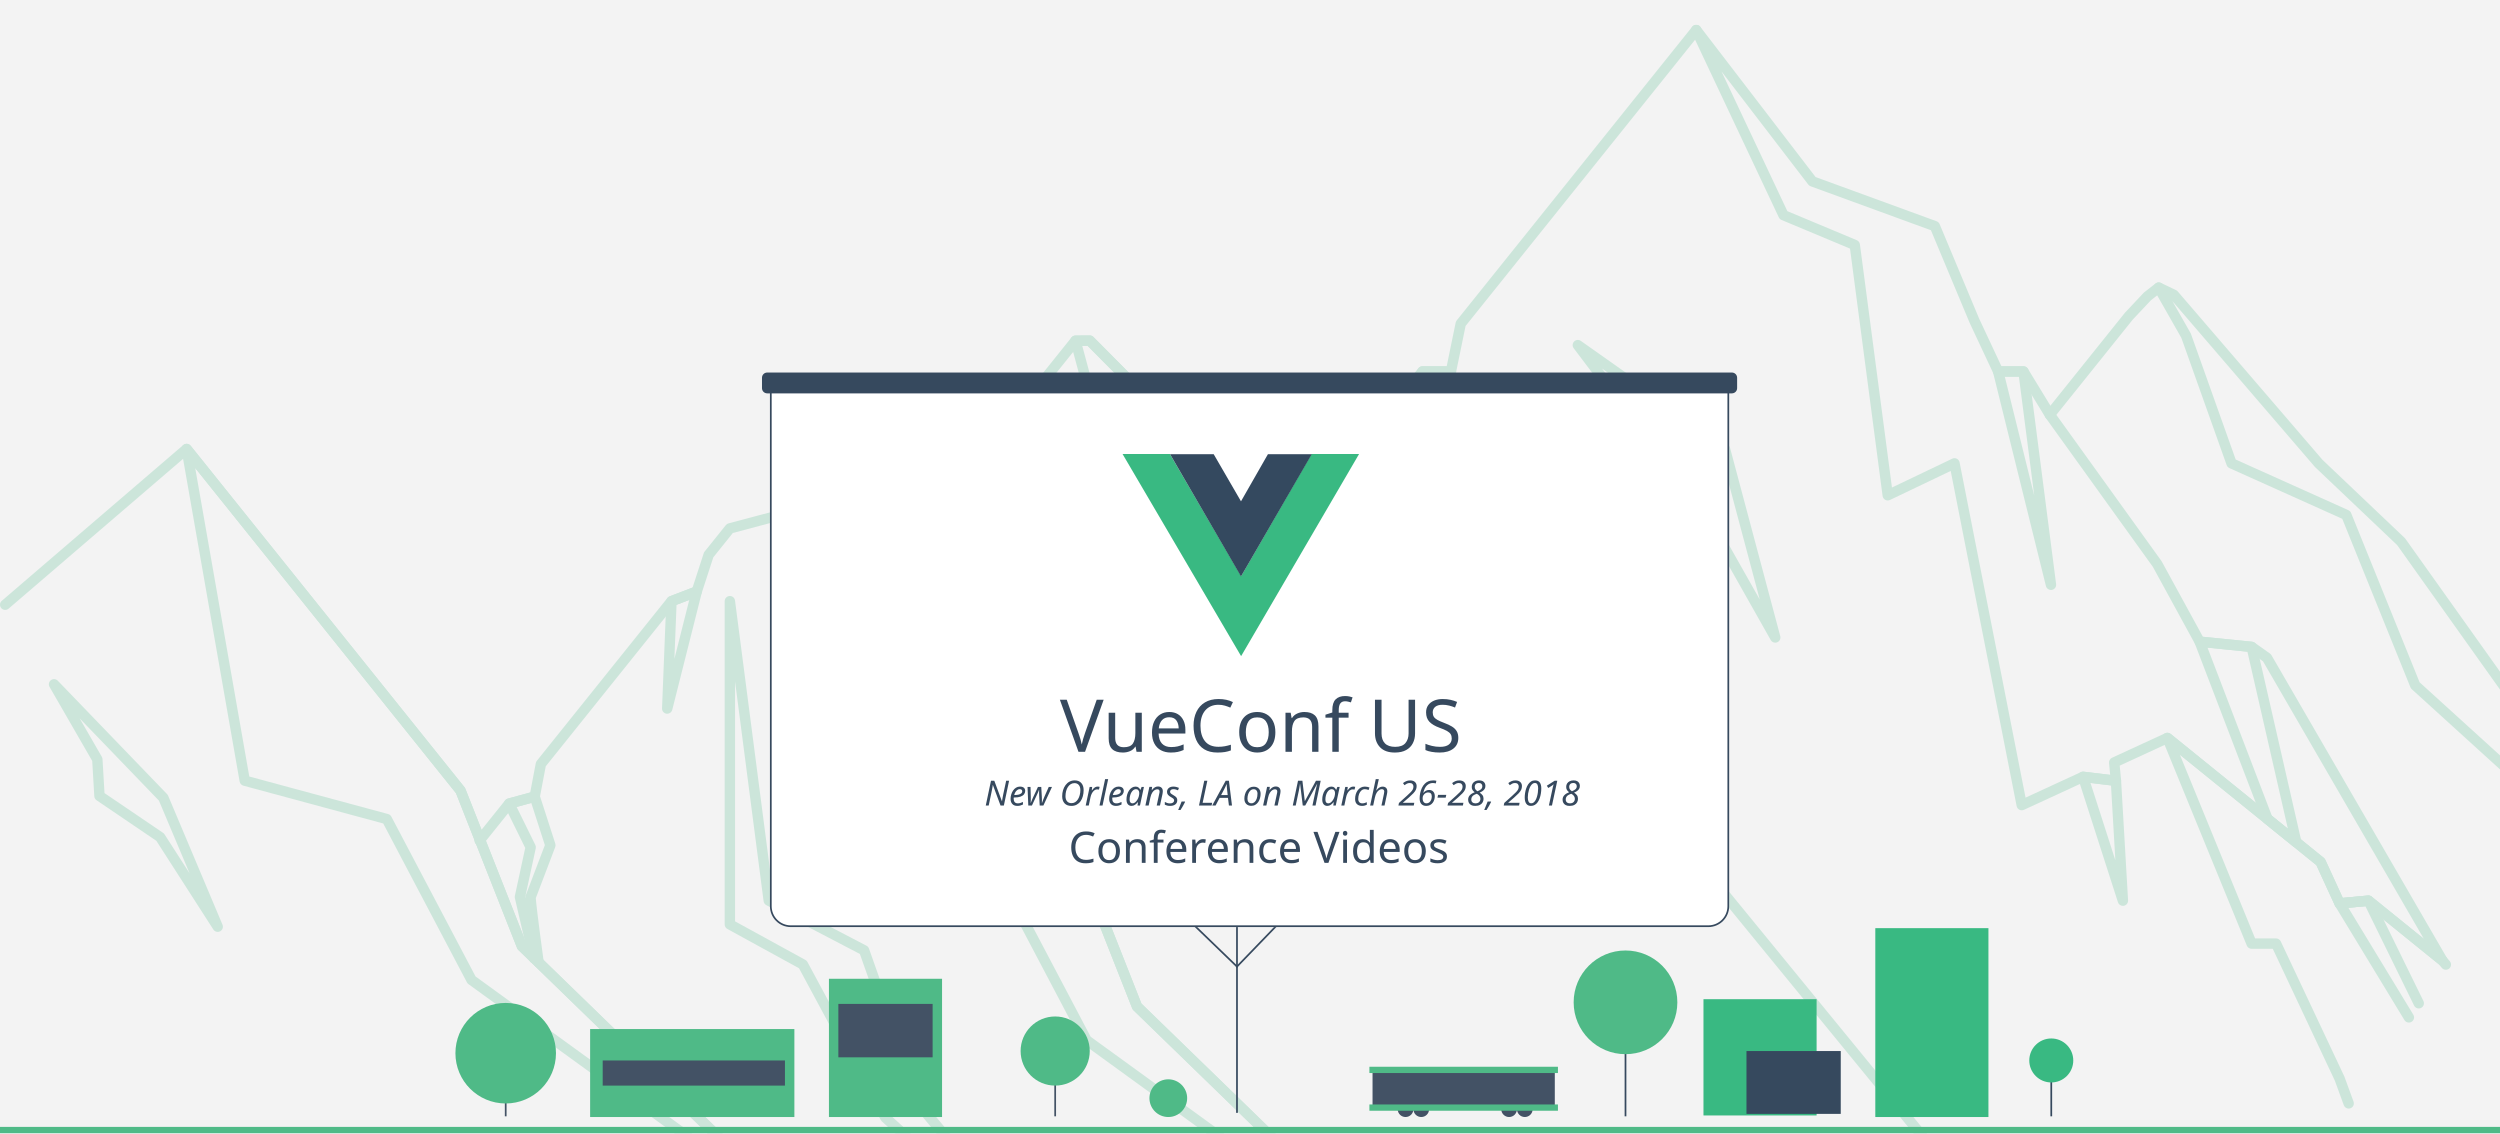
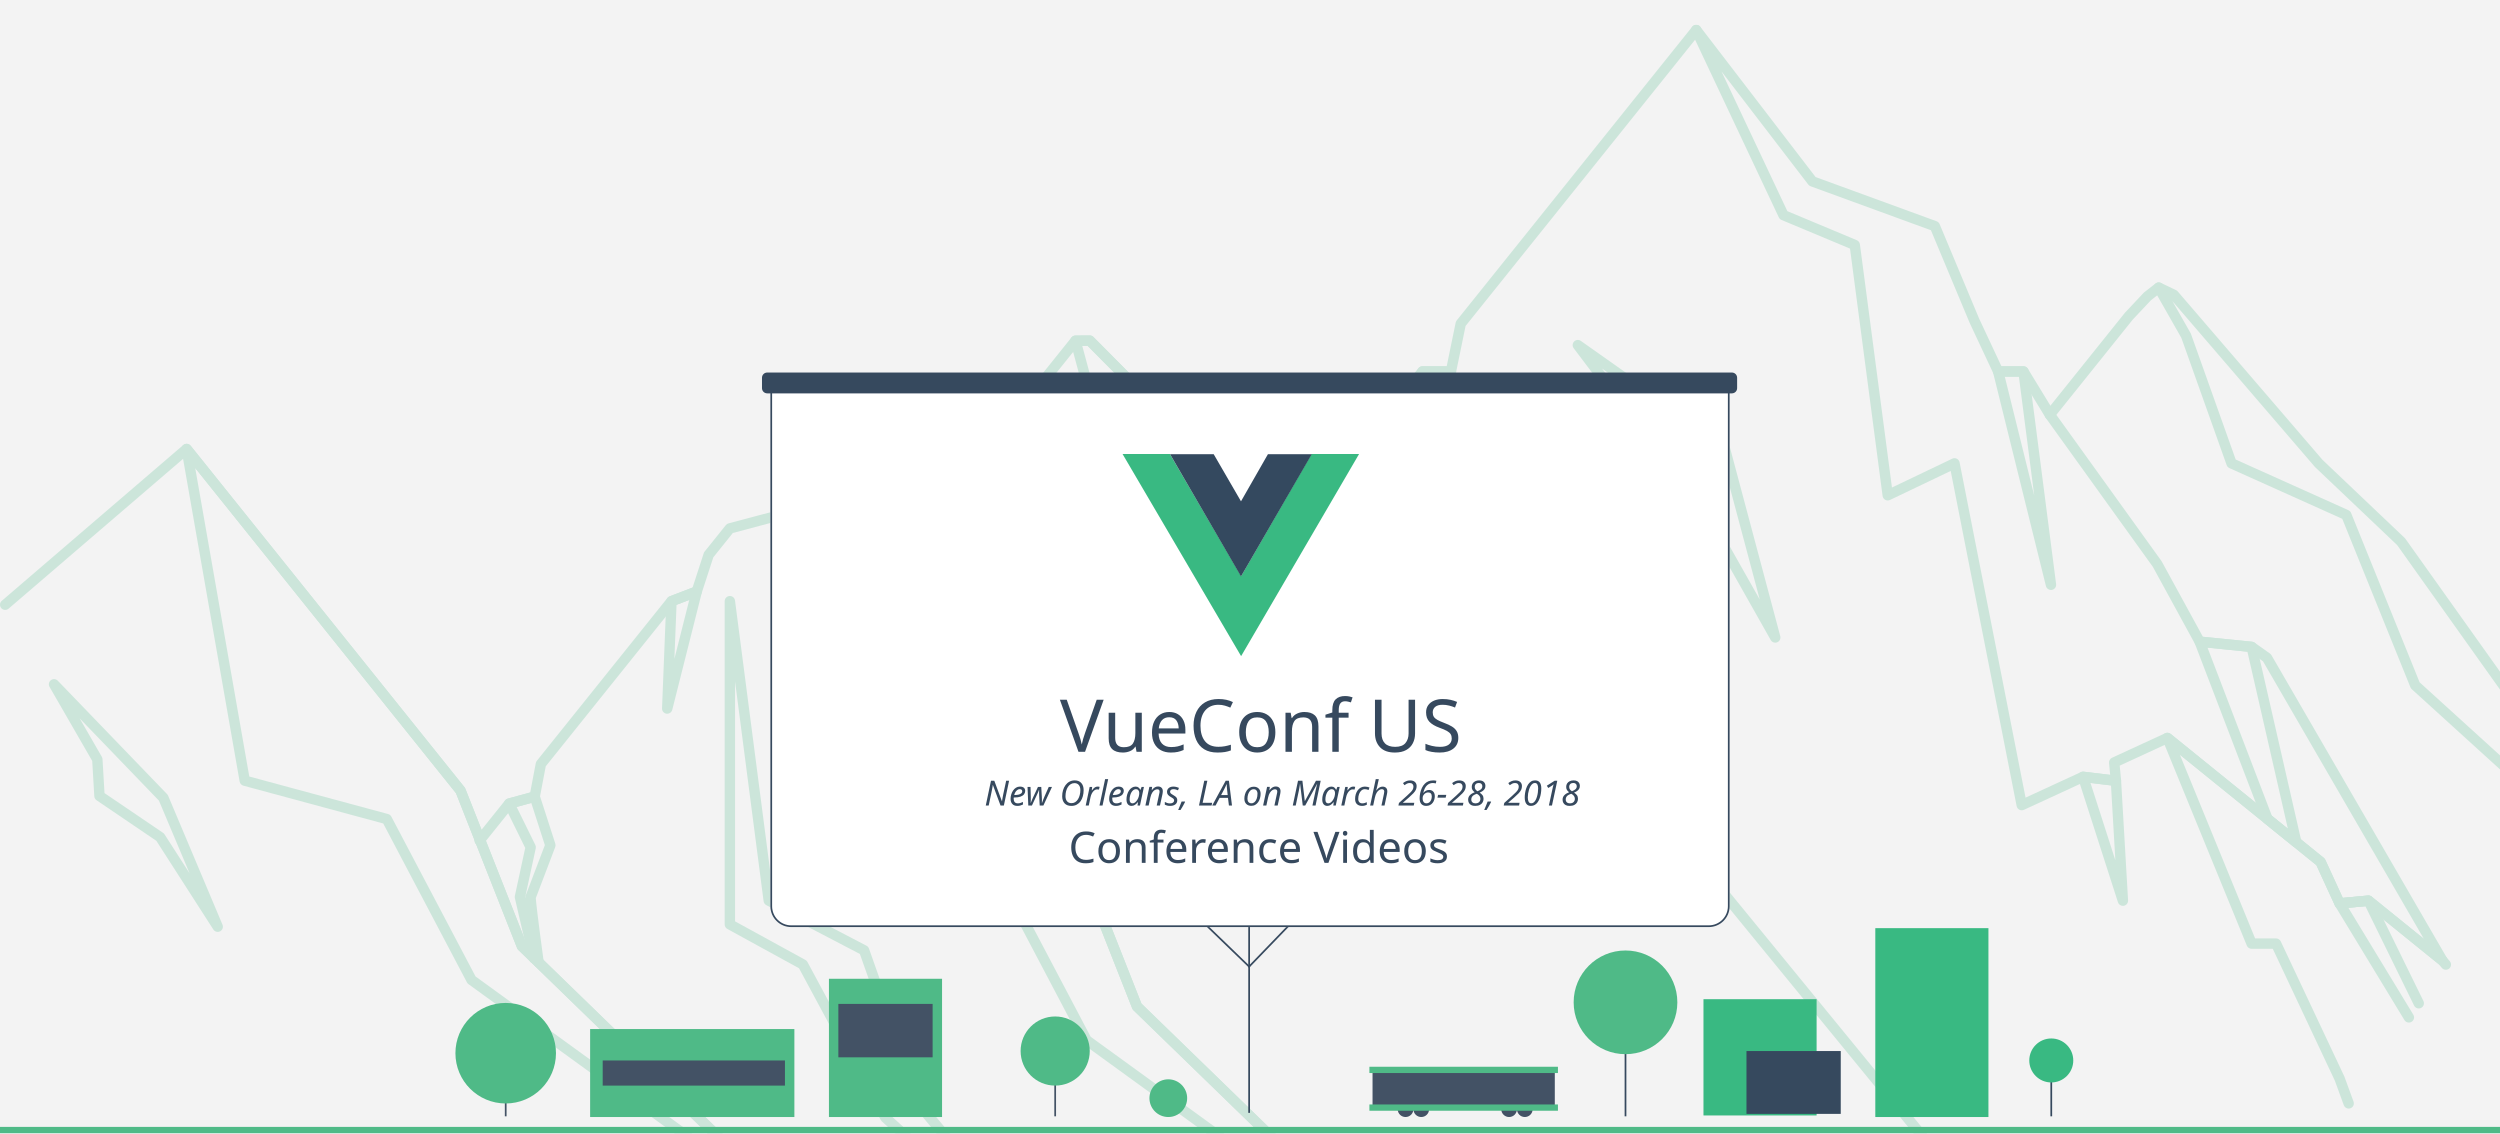
<svg xmlns="http://www.w3.org/2000/svg" xmlns:xlink="http://www.w3.org/1999/xlink" width="1440px" height="653px" viewBox="0 0 1440 653" version="1.1">
  <defs>
    <rect id="path-1" x="0" y="0" width="1520.603" height="653.766" />
    <polygon id="path-3" points="0.549 0.53 436.341 0.53 436.341 542.501 0.549 542.501" />
-     <path d="M447.478,223.796 L1000.008,223.796 L1000.008,523 C1000.008,529.627 994.636,535 988.008,535 L459.478,535 C452.851,535 447.478,529.627 447.478,523 L447.478,223.796 Z" id="path-5" />
+     <path d="M447.735,223.796 L1000.265,223.796 L1000.265,523 C1000.265,529.627 994.892,535 988.265,535 L459.735,535 C453.108,535 447.735,529.627 447.735,523 L447.735,223.796 Z" id="path-5" />
  </defs>
  <g id="Webpages" stroke="none" stroke-width="1" fill="none" fill-rule="evenodd">
    <g id="VueMastery-Course-👍">
      <g id="Group-5" transform="translate(-4, -1)">
        <g id="Page-1" opacity="0.197" transform="translate(4, 0)">
          <mask id="mask-2" fill="white">
            <use xlink:href="#path-1" />
          </mask>
          <use id="Mask" fill="#FFFFFF" xlink:href="#path-1" />
          <g mask="url(#mask-2)">
            <g transform="translate(0, 14.55122)">
              <path d="M1180.697,228.307 C1180.04,228.307 1179.378,228.092 1178.827,227.648 C1177.537,226.614 1177.329,224.731 1178.364,223.441 L1223.873,166.69 C1223.922,166.629 1223.973,166.57 1224.027,166.512 L1234.74,155.117 C1234.846,155.005 1234.961,154.9 1235.083,154.805 L1241.587,149.746 C1242.892,148.729 1244.773,148.965 1245.787,150.27 C1246.803,151.575 1246.567,153.456 1245.263,154.47 L1238.942,159.388 L1228.47,170.526 L1183.033,227.186 C1182.442,227.923 1181.574,228.307 1180.697,228.307" id="Fill-1" fill="#39B982" />
              <path d="M1470.773,456.537 C1470.055,456.537 1469.334,456.28 1468.761,455.759 L1389.162,383.421 C1388.829,383.119 1388.57,382.746 1388.4,382.328 L1349.137,285.285 L1284.148,256.078 C1283.404,255.743 1282.829,255.119 1282.555,254.351 L1256.458,181.071 L1240.823,153.588 C1240.177,152.451 1240.343,151.027 1241.234,150.069 C1242.125,149.112 1243.535,148.842 1244.715,149.407 L1253.389,153.549 C1253.764,153.728 1254.098,153.983 1254.369,154.299 L1337.733,251.281 L1385.099,296.295 C1385.238,296.427 1385.364,296.573 1385.476,296.729 L1489.182,442.41 C1490.14,443.756 1489.825,445.625 1488.479,446.584 C1487.133,447.543 1485.263,447.229 1484.305,445.881 L1380.766,300.435 L1333.5,255.517 C1333.428,255.447 1333.358,255.374 1333.293,255.299 L1251.323,159.938 L1261.791,178.34 C1261.878,178.492 1261.951,178.651 1262.01,178.816 L1287.766,251.14 L1352.688,280.318 C1353.391,280.634 1353.946,281.21 1354.236,281.926 L1393.693,379.451 L1472.787,451.33 C1474.01,452.441 1474.101,454.335 1472.989,455.557 C1472.398,456.207 1471.587,456.537 1470.773,456.537" id="Fill-3" fill="#39B982" />
              <path d="M741.546,300.393 C740.889,300.393 740.228,300.178 739.676,299.734 C738.386,298.7 738.179,296.817 739.214,295.528 L777.595,247.666 C777.927,247.25 778.365,246.932 778.862,246.742 L797.708,239.55 L807.888,210.165 C808,209.841 808.166,209.539 808.381,209.273 L816.989,198.538 C817.557,197.83 818.415,197.418 819.324,197.418 L833.292,197.418 L838.458,172.292 C838.553,171.828 838.757,171.393 839.053,171.023 L974.698,1.868 C975.734,0.578 977.616,0.37 978.906,1.406 C980.195,2.44 980.403,4.324 979.368,5.613 L844.175,174.204 L838.665,201.014 C838.379,202.405 837.153,203.404 835.733,203.404 L820.76,203.404 L813.375,212.613 L802.907,242.829 C802.617,243.665 801.973,244.33 801.145,244.646 L781.756,252.045 L743.883,299.272 C743.292,300.009 742.423,300.393 741.546,300.393" id="Fill-5" fill="#39B982" />
              <g id="Group-9" stroke-width="1" fill="none" transform="translate(973.4913, 0.216997)">
                <mask id="mask-4" fill="white">
                  <use xlink:href="#path-3" />
                </mask>
                <g id="Clip-8" />
                <path d="M390.739,502.027 C391.421,502.027 392.087,502.261 392.622,502.694 L422.628,526.981 L330.014,367.179 L322.363,361.743 L293.218,358.807 C292.235,358.708 291.364,358.13 290.891,357.265 L266.529,312.699 L204.778,226.844 C204.733,226.783 204.691,226.719 204.652,226.655 L190.342,203.189 L177.442,203.187 C176.281,203.187 175.224,202.515 174.732,201.463 L161.043,172.236 C161.025,172.198 161.008,172.16 160.992,172.121 L138.718,118.85 L69.414,93.527 C68.88,93.332 68.412,92.99 68.066,92.538 L18.132,27.457 L56.028,107.85 L96.012,124.578 C96.995,124.989 97.685,125.892 97.824,126.948 L116.275,267.037 L151.008,250.43 C151.843,250.031 152.816,250.04 153.643,250.455 C154.469,250.87 155.057,251.645 155.236,252.552 L193.229,445.662 L225.103,430.963 C225.606,430.73 226.167,430.642 226.716,430.709 L241.958,432.555 L241.311,425.689 C241.192,424.426 241.884,423.224 243.038,422.691 L273.671,408.564 C274.704,408.087 275.922,408.239 276.807,408.955 L365.056,480.382 C365.414,480.673 365.701,481.042 365.894,481.461 L375.969,503.42 L390.455,502.041 C390.55,502.032 390.645,502.027 390.739,502.027 M433.348,542.501 C432.682,542.501 432.015,542.279 431.465,541.834 L389.806,508.116 L374.419,509.581 C373.169,509.702 371.947,509.007 371.415,507.849 L360.745,484.594 L274.488,414.779 L247.47,427.239 L248.267,435.693 C248.351,436.595 248.023,437.486 247.374,438.118 C246.725,438.75 245.83,439.055 244.926,438.944 L226.839,436.754 L192.28,452.691 C191.449,453.077 190.483,453.057 189.666,452.639 C188.848,452.221 188.268,451.451 188.09,450.551 L150.108,257.495 L115.138,274.216 C114.271,274.631 113.262,274.602 112.419,274.147 C111.577,273.69 111.004,272.857 110.879,271.907 L92.114,129.437 L52.655,112.929 C51.972,112.642 51.419,112.113 51.104,111.443 L0.835,4.799 C0.183,3.416 0.679,1.764 1.984,0.968 C3.292,0.171 4.987,0.488 5.917,1.702 L72.286,88.204 L142.003,113.677 C142.786,113.964 143.415,114.564 143.736,115.334 L166.491,169.754 L179.345,197.201 L192.023,197.203 C193.066,197.203 194.035,197.747 194.578,198.637 L209.704,223.441 L271.496,309.354 C271.567,309.454 271.633,309.558 271.692,309.666 L295.386,353.009 L323.751,355.866 C324.267,355.918 324.762,356.103 325.185,356.404 L334.011,362.677 C334.36,362.925 334.652,363.245 334.867,363.615 L435.938,538.007 C436.661,539.256 436.391,540.844 435.294,541.782 C434.735,542.261 434.042,542.501 433.348,542.501" id="Fill-7" fill="#39B982" mask="url(#mask-4)" />
              </g>
              <path d="M1352.829,624.997 C1351.608,624.997 1350.461,624.243 1350.017,623.029 L1344.861,608.903 L1309.12,532.971 L1296.942,532.971 C1295.727,532.971 1294.633,532.236 1294.172,531.111 L1245.646,412.633 C1245.127,411.368 1245.531,409.914 1246.628,409.098 C1247.725,408.281 1249.235,408.312 1250.299,409.172 L1338.547,480.599 C1338.906,480.89 1339.192,481.258 1339.385,481.678 L1349.46,503.637 L1363.946,502.257 C1364.723,502.183 1365.503,502.418 1366.113,502.91 L1408.723,537.398 C1408.869,537.517 1409.002,537.648 1409.124,537.791 L1411.092,540.115 C1412.16,541.377 1412.003,543.265 1410.741,544.333 C1409.478,545.402 1407.591,545.245 1406.523,543.983 L1404.737,541.874 L1363.296,508.332 L1347.91,509.798 C1346.66,509.919 1345.438,509.224 1344.906,508.066 L1334.236,484.811 L1255.613,421.175 L1298.951,526.985 L1311.019,526.985 C1312.178,526.985 1313.233,527.654 1313.727,528.704 L1350.335,606.475 C1350.373,606.556 1350.408,606.639 1350.439,606.724 L1355.641,620.977 C1356.207,622.53 1355.407,624.248 1353.855,624.815 C1353.516,624.939 1353.17,624.997 1352.829,624.997" id="Fill-10" fill="#39B982" />
              <path d="M1154.758,203.405 L1171.709,271.87 L1162.881,203.406 L1154.758,203.405 Z M1181.354,326.286 C1180.003,326.286 1178.787,325.368 1178.451,324.012 L1148.028,201.13 C1147.807,200.238 1148.009,199.291 1148.577,198.566 C1149.144,197.842 1150.013,197.418 1150.934,197.418 L1165.514,197.42 C1167.019,197.42 1168.29,198.538 1168.482,200.03 L1184.325,322.909 C1184.528,324.483 1183.467,325.941 1181.908,326.234 C1181.723,326.269 1181.537,326.286 1181.354,326.286 Z" id="Fill-12" fill="#39B982" />
              <path d="M782.595,251.724 L778.567,275.504 L793.632,247.513 L782.595,251.724 Z M772.575,295.944 C772.253,295.944 771.924,295.891 771.604,295.781 C770.218,295.305 769.381,293.896 769.626,292.451 L776.978,249.038 C777.155,247.993 777.872,247.119 778.862,246.742 L799.012,239.052 C800.18,238.609 801.503,238.936 802.327,239.874 C803.153,240.813 803.307,242.167 802.715,243.267 L775.212,294.369 C774.678,295.361 773.652,295.944 772.575,295.944 Z" id="Fill-14" fill="#39B982" />
              <path d="M822.526,203.403 L826.876,267.812 L832.469,203.404 L822.526,203.403 Z M826.503,309.699 L826.474,309.699 C824.911,309.683 823.621,308.467 823.516,306.907 L816.337,200.612 C816.282,199.785 816.571,198.972 817.138,198.367 C817.703,197.761 818.495,197.417 819.324,197.417 L835.733,197.418 C836.572,197.418 837.372,197.771 837.939,198.389 C838.506,199.007 838.787,199.834 838.715,200.67 L829.485,306.964 C829.35,308.513 828.054,309.699 826.503,309.699 Z" id="Fill-16" fill="#39B982" />
              <path d="M793.941,338.048 L823.136,375.305 L799.703,340.497 C799.395,340.04 799.22,339.505 799.196,338.954 L798.196,315.519 L793.941,338.048 Z M843.42,403.065 C842.457,403.065 841.512,402.601 840.935,401.743 L823.927,376.48 C824.445,377.696 824.107,379.154 823.017,380.007 C821.718,381.026 819.835,380.798 818.816,379.497 L788.392,340.672 C787.86,339.993 787.646,339.118 787.806,338.271 L797.137,288.872 C797.419,287.377 798.78,286.324 800.294,286.442 C801.811,286.552 803.004,287.78 803.069,289.3 L805.141,337.855 L845.9,398.401 C846.823,399.771 846.46,401.632 845.088,402.555 C844.576,402.9 843.995,403.065 843.42,403.065 Z" id="Fill-18" fill="#39B982" />
              <path d="M1308.61,456.369 L1317.818,463.822 L1294.503,361.823 L1271.539,359.51 L1308.61,456.369 Z M1322.666,474.59 C1321.996,474.59 1321.329,474.365 1320.783,473.923 L1304.22,460.516 C1303.81,460.185 1303.495,459.752 1303.307,459.259 L1264.214,357.115 C1263.842,356.146 1264,355.053 1264.631,354.228 C1265.262,353.403 1266.286,352.963 1267.308,353.068 L1297.242,356.083 C1298.521,356.211 1299.574,357.141 1299.86,358.393 L1325.584,470.929 C1325.868,472.173 1325.333,473.461 1324.249,474.136 C1323.763,474.439 1323.213,474.59 1322.666,474.59 Z" id="Fill-20" fill="#39B982" />
              <path d="M1387.514,575.461 C1386.503,575.461 1385.516,574.948 1384.953,574.021 L1345.068,508.372 C1344.534,507.491 1344.489,506.397 1344.951,505.476 C1345.413,504.555 1346.317,503.936 1347.343,503.838 L1363.946,502.257 C1365.19,502.145 1366.368,502.802 1366.917,503.919 L1395.889,563.021 C1396.618,564.505 1396.004,566.298 1394.519,567.027 C1393.036,567.753 1391.242,567.14 1390.515,565.656 L1362.453,508.413 L1352.665,509.345 L1390.07,570.913 C1390.928,572.326 1390.478,574.167 1389.065,575.025 C1388.58,575.32 1388.043,575.461 1387.514,575.461" id="Fill-22" fill="#39B982" />
              <path d="M1204.127,437.43 L1218.435,481.927 L1215.934,438.861 L1204.127,437.43 Z M1222.785,508.23 C1221.507,508.23 1220.341,507.409 1219.938,506.153 L1196.998,434.814 C1196.685,433.842 1196.889,432.778 1197.538,431.991 C1198.188,431.206 1199.186,430.805 1200.207,430.926 L1219.138,433.219 C1220.575,433.393 1221.682,434.571 1221.765,436.017 L1225.775,505.064 C1225.862,506.567 1224.817,507.903 1223.336,508.179 C1223.151,508.214 1222.966,508.23 1222.785,508.23 Z" id="Fill-24" fill="#39B982" />
              <path d="M971.208,259.776 C972.287,259.776 973.283,260.357 973.813,261.297 L1013.598,331.722 L990.989,246.934 L922.804,198.77 L954.39,240.599 C955.11,241.553 955.195,242.843 954.604,243.882 L945.549,259.806 L971.204,259.776 L971.208,259.776 Z M1022.542,356.628 C1021.489,356.628 1020.479,356.071 1019.934,355.106 L969.462,265.764 L940.404,265.798 L940.4,265.798 C939.335,265.798 938.351,265.232 937.814,264.312 C937.277,263.39 937.271,262.253 937.798,261.325 L948.427,242.635 L906.447,187.041 C905.559,185.864 905.659,184.215 906.686,183.155 C907.713,182.097 909.358,181.941 910.562,182.793 L995.327,242.672 C995.9,243.076 996.313,243.667 996.493,244.345 L1025.432,352.863 C1025.82,354.319 1025.066,355.836 1023.67,356.405 C1023.302,356.556 1022.918,356.628 1022.542,356.628 Z" id="Fill-26" fill="#39B982" />
              <path d="M1161.621,710.3 C1160.755,710.3 1159.894,709.926 1159.303,709.202 L967.502,474.722 L871.351,432.183 C871.01,432.032 870.7,431.819 870.437,431.555 L626.469,185.662 L620.928,185.69 L504.044,331.448 C503.01,332.738 501.127,332.946 499.837,331.911 C498.548,330.877 498.34,328.993 499.375,327.704 L617.151,180.833 C617.715,180.129 618.568,179.716 619.47,179.712 L627.693,179.67 C628.502,179.648 629.267,179.984 629.834,180.554 L874.289,426.938 L970.577,469.536 C971.007,469.726 971.385,470.015 971.682,470.379 L1163.936,705.413 C1164.983,706.692 1164.794,708.577 1163.514,709.624 C1162.958,710.079 1162.288,710.3 1161.621,710.3" id="Fill-28" fill="#39B982" />
              <path d="M647.47,275.069 L849.334,410.285 L626.469,185.662 L623.386,185.678 L647.47,275.069 Z M872.56,432.439 C871.985,432.439 871.405,432.275 870.896,431.933 L643.207,279.418 C642.606,279.014 642.171,278.408 641.983,277.709 L616.595,183.484 C616.354,182.587 616.542,181.629 617.105,180.891 C617.668,180.152 618.542,179.717 619.47,179.712 L627.693,179.67 C628.502,179.649 629.267,179.985 629.834,180.554 L874.687,427.338 C875.769,428.43 875.849,430.164 874.871,431.35 C874.283,432.064 873.427,432.439 872.56,432.439 Z" id="Fill-30" fill="#39B982" />
              <path d="M895.364,802.649 C894.612,802.649 893.861,802.368 893.279,801.803 L652.84,568.341 C652.534,568.044 652.296,567.687 652.14,567.291 L616.947,478.066 L536.115,377.265 L522.886,375.294 C521.702,375.118 520.737,374.253 520.433,373.095 L514.405,350.192 L460.674,283.187 L422.122,293.44 L410.873,307.47 L404.169,328.075 C403.89,328.933 403.238,329.619 402.396,329.943 L388.607,335.235 L314.352,427.833 L310.924,445.867 C310.71,446.99 309.874,447.894 308.771,448.195 L295.014,451.949 L278.586,472.435 C277.552,473.724 275.668,473.933 274.378,472.897 C273.089,471.863 272.882,469.979 273.916,468.69 L290.952,447.446 C291.347,446.952 291.889,446.597 292.499,446.43 L305.392,442.912 L308.611,425.983 C308.702,425.502 308.91,425.051 309.216,424.669 L384.443,330.858 C384.776,330.444 385.211,330.126 385.706,329.936 L398.918,324.866 L405.349,305.098 C405.461,304.753 405.634,304.433 405.86,304.151 L418.067,288.928 C418.466,288.429 419.016,288.072 419.633,287.908 L461.019,276.901 C462.167,276.598 463.384,276.997 464.125,277.921 L519.472,346.943 C519.735,347.27 519.926,347.649 520.033,348.055 L525.719,369.664 L538.156,371.516 C538.902,371.628 539.58,372.016 540.05,372.604 L621.901,474.675 C622.088,474.909 622.239,475.17 622.349,475.449 L657.471,564.495 L897.449,797.508 C898.635,798.66 898.662,800.555 897.512,801.741 C896.925,802.345 896.144,802.649 895.364,802.649" id="Fill-32" fill="#39B982" />
              <path d="M628.22,583.614 L787.868,699.451 L652.839,568.341 C652.534,568.044 652.296,567.687 652.14,567.292 L616.947,478.066 L536.115,377.266 L522.886,375.294 C521.702,375.117 520.737,374.252 520.433,373.095 L514.406,350.193 L466.751,290.766 L497.895,468.446 L577.86,490.065 C578.663,490.282 579.339,490.823 579.727,491.559 L628.22,583.614 Z M819.935,729.41 C819.323,729.41 818.708,729.224 818.179,728.839 L624.14,588.049 C623.768,587.779 623.463,587.428 623.249,587.022 L575.039,495.503 L494.494,473.728 C493.372,473.424 492.528,472.499 492.328,471.355 L458.841,280.31 C458.605,278.964 459.311,277.629 460.556,277.066 C461.805,276.503 463.27,276.856 464.124,277.922 L519.473,346.945 C519.736,347.272 519.926,347.649 520.033,348.055 L525.72,369.664 L538.158,371.518 C538.903,371.629 539.58,372.018 540.051,372.606 L621.9,474.675 C622.088,474.909 622.24,475.169 622.349,475.448 L657.473,564.495 L822.021,724.269 C823.148,725.363 823.238,727.141 822.227,728.343 C821.637,729.043 820.79,729.41 819.935,729.41 Z" id="Fill-34" fill="#39B982" />
              <path d="M527.102,375.922 L533.484,407.652 L534.626,377.044 L527.102,375.922 Z M535.532,436.011 C534.119,436.011 532.883,435.015 532.6,433.608 L520.392,372.924 C520.2,371.968 520.486,370.978 521.158,370.271 C521.83,369.565 522.802,369.23 523.769,369.373 L538.158,371.518 C539.666,371.742 540.765,373.066 540.708,374.59 L538.525,433.129 C538.468,434.645 537.287,435.879 535.775,436.001 C535.693,436.008 535.612,436.011 535.532,436.011 Z" id="Fill-36" fill="#39B982" />
              <path d="M389.691,334.819 L388.453,365.946 L397.01,332.009 L389.691,334.819 Z M384.32,397.576 C384.178,397.576 384.034,397.566 383.89,397.545 C382.372,397.326 381.266,395.996 381.326,394.464 L383.787,332.611 C383.835,331.416 384.59,330.364 385.706,329.936 L400.25,324.354 C401.295,323.953 402.474,324.168 403.309,324.91 C404.145,325.651 404.499,326.797 404.225,327.881 L387.22,395.315 C386.88,396.66 385.672,397.576 384.32,397.576 Z" id="Fill-38" fill="#39B982" />
              <path d="M302.545,503.083 L302.684,503.68 C302.659,502.572 302.768,502.299 302.889,501.997 C303.325,500.903 310.034,483.249 313.837,473.232 L306.011,448.948 L297.574,451.25 L308.355,473.148 C308.653,473.754 308.737,474.443 308.595,475.103 L302.545,503.083 Z M310.216,543.779 C308.82,543.779 307.595,542.803 307.295,541.425 C306.08,541.278 305.029,540.389 304.737,539.127 L296.562,503.78 C296.463,503.35 296.46,502.904 296.553,502.473 L302.524,474.856 L290.602,450.64 C290.207,449.838 290.191,448.902 290.558,448.088 C290.926,447.273 291.637,446.666 292.499,446.43 L307.195,442.42 C308.74,442.003 310.34,442.867 310.832,444.39 L319.857,472.395 C320.065,473.043 320.047,473.74 319.805,474.376 C319.391,475.469 310.167,499.763 308.638,503.73 C308.701,505.285 309.349,512.035 313.186,540.385 C313.407,542.022 312.259,543.531 310.621,543.752 C310.485,543.77 310.35,543.779 310.216,543.779 Z" id="Fill-40" fill="#39B982" />
              <path d="M512.319,628.273 L585.807,695.144 L526.615,624.018 C526.388,623.746 526.212,623.435 526.094,623.101 L495.288,535.944 L441.413,507.826 C440.547,507.374 439.956,506.528 439.83,505.559 L423.395,379.016 L423.395,517.144 L463.89,539.351 C464.397,539.628 464.812,540.047 465.086,540.555 L512.319,628.273 Z M615.727,729.41 C615.005,729.41 614.285,729.15 613.712,728.63 L507.912,632.356 C507.662,632.128 507.451,631.859 507.291,631.561 L460.236,544.173 L418.963,521.54 C418.005,521.014 417.409,520.009 417.409,518.916 L417.409,332.73 C417.409,331.152 418.635,329.846 420.209,329.744 C421.788,329.631 423.167,330.781 423.37,332.345 L445.565,503.241 L499.103,531.183 C499.774,531.533 500.288,532.125 500.54,532.838 L531.559,620.602 L618.027,724.502 C619.033,725.711 618.932,727.493 617.796,728.58 C617.218,729.132 616.473,729.41 615.727,729.41 Z" id="Fill-42" fill="#39B982" />
              <path d="M604.266,829.293 C603.514,829.293 602.763,829.012 602.181,828.448 L298.537,533.615 C298.231,533.318 297.993,532.961 297.837,532.565 L262.644,443.339 L107.088,249.354 L4.943,337.042 C3.688,338.118 1.799,337.975 0.722,336.72 C-0.354,335.465 -0.211,333.577 1.043,332.499 L105.537,242.796 C106.154,242.268 106.959,242.012 107.764,242.087 C108.572,242.162 109.314,242.562 109.821,243.195 L267.597,439.948 C267.784,440.181 267.936,440.442 268.046,440.721 L303.168,529.769 L606.351,824.153 C607.537,825.304 607.565,827.199 606.414,828.385 C605.827,828.99 605.046,829.293 604.266,829.293" id="Fill-46" fill="#39B982" />
              <path d="M273.918,548.888 L433.565,664.725 L298.536,533.615 C298.231,533.317 297.993,532.961 297.838,532.565 L262.645,443.339 L112.448,256.039 L143.593,433.72 L223.557,455.339 C224.361,455.556 225.037,456.097 225.424,456.833 L273.918,548.888 Z M465.633,694.684 C465.021,694.684 464.406,694.497 463.877,694.113 L269.838,553.323 C269.466,553.053 269.161,552.702 268.946,552.296 L220.736,460.776 L140.192,439.002 C139.07,438.698 138.225,437.773 138.025,436.629 L104.539,245.584 C104.303,244.238 105.008,242.903 106.254,242.34 C107.5,241.776 108.968,242.13 109.821,243.195 L267.598,439.948 C267.786,440.183 267.938,440.443 268.047,440.722 L303.169,529.768 L467.719,689.543 C468.846,690.637 468.936,692.415 467.925,693.617 C467.335,694.317 466.488,694.684 465.633,694.684 Z" id="Fill-48" fill="#39B982" />
              <path d="M60.198,443.276 L93.93,466.165 C94.264,466.392 94.549,466.683 94.768,467.023 L109.178,489.451 L91.549,447.621 L45.91,400.266 L58.653,422.369 C58.885,422.772 59.021,423.223 59.048,423.688 L60.198,443.276 Z M125.404,523.229 C124.414,523.229 123.452,522.737 122.883,521.853 L90.063,470.774 L55.615,447.401 C54.846,446.879 54.363,446.029 54.308,445.1 L53.113,424.745 L28.532,382.106 C27.777,380.795 28.118,379.128 29.326,378.219 C30.534,377.311 32.231,377.445 33.28,378.534 L96.245,443.869 C96.501,444.134 96.706,444.444 96.848,444.783 L128.159,519.072 C128.763,520.504 128.171,522.159 126.797,522.883 C126.353,523.117 125.874,523.228 125.404,523.229 Z" id="Fill-50" fill="#39B982" />
            </g>
          </g>
        </g>
        <g id="Group" transform="translate(0.021573, 535)">
          <rect id="Rectangle" fill="#4FBA87" x="0.538" y="115.091" width="1446.881" height="3.62" />
          <path d="M295.261,108.502 L295.261,99.273" id="Line" stroke="#435265" stroke-linecap="square" />
          <circle id="Oval" fill="#4FBA87" cx="295.261" cy="72.644" r="28.959" />
          <rect id="Rectangle-3" fill="#4FBA87" x="343.89" y="58.728" width="117.646" height="50.678" />
          <rect id="Rectangle-5" fill="#4FBA87" x="481.446" y="29.769" width="65.158" height="79.638" />
          <path d="M611.762,108.502 L611.762,83.162" id="Line-2" stroke="#435265" stroke-linecap="square" />
          <circle id="Oval-3" fill="#4FBA87" cx="676.92" cy="98.547" r="10.86" />
          <rect id="Rectangle-7" fill="#435265" x="794.566" y="82.258" width="104.977" height="21.719" />
          <circle id="Oval-4" fill="#435265" cx="813.571" cy="104.882" r="4.525" />
          <circle id="Oval-4-Copy-2" fill="#435265" cx="873.217" cy="104.882" r="4.525" />
          <path d="M940.267,108.502 L940.267,65.063" id="Line-3" stroke="#36495E" stroke-linecap="square" />
          <rect id="Rectangle-9" fill="#39B982" x="985.18" y="41.534" width="65.158" height="66.968" />
          <rect id="Rectangle-10" fill="#39B982" x="1084.158" y="0.619" width="65.158" height="108.788" />
          <path d="M1185.515,108.502 L1185.515,79.543" id="Line-4" stroke="#36495E" stroke-linecap="square" />
          <circle id="Oval-6" fill="#39B982" cx="1185.515" cy="76.828" r="12.67" />
          <rect id="Rectangle-8" fill="#36495E" x="1009.95" y="71.398" width="54.298" height="36.199" />
          <circle id="Oval-5" fill="#4FBA87" cx="940.267" cy="43.344" r="29.864" />
          <circle id="Oval-4-Copy" fill="#435265" cx="822.62" cy="104.882" r="4.525" />
          <circle id="Oval-4-Copy-3" fill="#435265" cx="882.267" cy="104.882" r="4.525" />
          <rect id="Rectangle-6" fill="#4FBA87" x="792.756" y="102.167" width="108.597" height="3.62" />
          <rect id="Rectangle-6-Copy" fill="#4FBA87" x="792.756" y="80.448" width="108.597" height="3.62" />
          <circle id="Oval-2" fill="#4FBA87" cx="611.762" cy="71.398" r="19.909" />
          <rect id="Rectangle-4" fill="#435265" x="486.875" y="44.249" width="54.298" height="30.769" />
          <rect id="Rectangle-2" fill="#435265" x="351.13" y="76.828" width="104.977" height="14.48" />
        </g>
-         <path d="M716.5,510.5 L716.5,641.504" id="Line-5" stroke="#36495E" stroke-linecap="square" />
-         <path d="M807.503,463.53 L716.5,557.767" id="Line-5-Copy" stroke="#36495E" stroke-linecap="square" />
-         <path d="M622.264,466.764 L716.5,557.767" id="Line-5-Copy-2" stroke="#36495E" stroke-linecap="square" />
+         <path d="M723.5,510.5 L723.5,641.504" id="Line-5" stroke="#36495E" stroke-linecap="square" />
+         <path d="M814.503,463.53 L723.5,557.767" id="Line-5-Copy" stroke="#36495E" stroke-linecap="square" />
+         <path d="M629.264,466.764 L723.5,557.767" id="Line-5-Copy-2" stroke="#36495E" stroke-linecap="square" />
        <g id="Rectangle-11">
          <use fill="#FFFFFF" fill-rule="evenodd" xlink:href="#path-5" />
-           <path stroke="#36495E" stroke-width="1" d="M447.978,224.296 L447.978,523 C447.978,529.351 453.127,534.5 459.478,534.5 L988.008,534.5 C994.359,534.5 999.508,529.351 999.508,523 L999.508,224.296 L447.978,224.296 Z" />
+           <path stroke="#36495E" stroke-width="1" d="M448.235,224.296 L448.235,523 C448.235,529.351 453.384,534.5 459.735,534.5 L988.265,534.5 C994.616,534.5 999.765,529.351 999.765,523 L999.765,224.296 L448.235,224.296 Z" />
        </g>
        <rect id="Rectangle-12" fill="#36495E" x="442.905" y="215.58" width="561.676" height="12" rx="3" />
        <g id="Group-3" transform="translate(650.5, 262.398)">
          <polygon id="Path-6" fill="#39B982" points="68.382 116.54 136.333 0.097 108.925 0.097 68.382 70.461 27.353 0.097 0.082 0.097" />
          <polygon id="Path-7" fill="#34495F" points="109.081 0.229 68.311 70.641 27.465 0.229 52.592 0.229 68.311 27.365 83.818 0.229" />
        </g>
        <text id="VueConf-US" font-family="SourceSansPro-SemiBold, Source Sans Pro" font-size="42" font-weight="500" fill="#36495E">
          <tspan x="614.5" y="434.042">VueConf US</tspan>
        </text>
        <text id="Conference-Videos" font-family="SourceSansPro-Regular, Source Sans Pro" font-size="25" font-weight="normal" fill="#36495E">
          <tspan x="619.5" y="498">Conference Videos</tspan>
        </text>
        <text id="New-Orleans,-LA-on-M" font-family="SourceSansPro-Italic, Source Sans Pro" font-size="20" font-style="italic" font-weight="normal" fill="#36495E">
          <tspan x="571" y="465">New Orleans, LA on March 26-28, 2018</tspan>
        </text>
      </g>
    </g>
  </g>
</svg>
